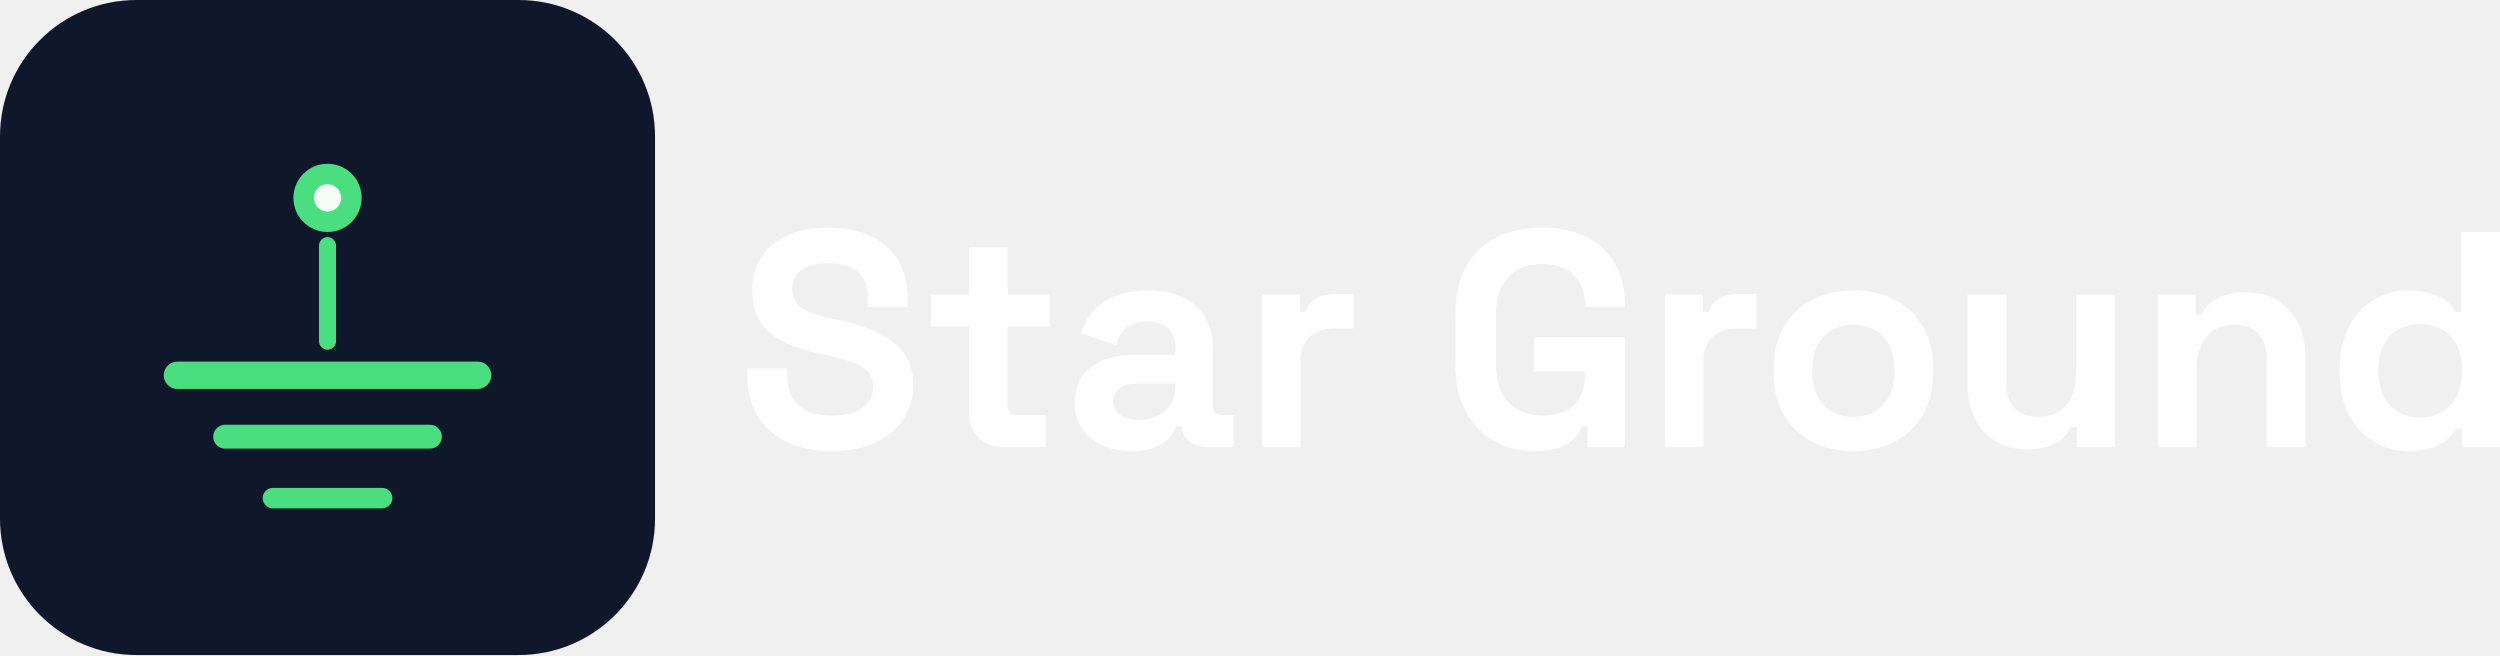
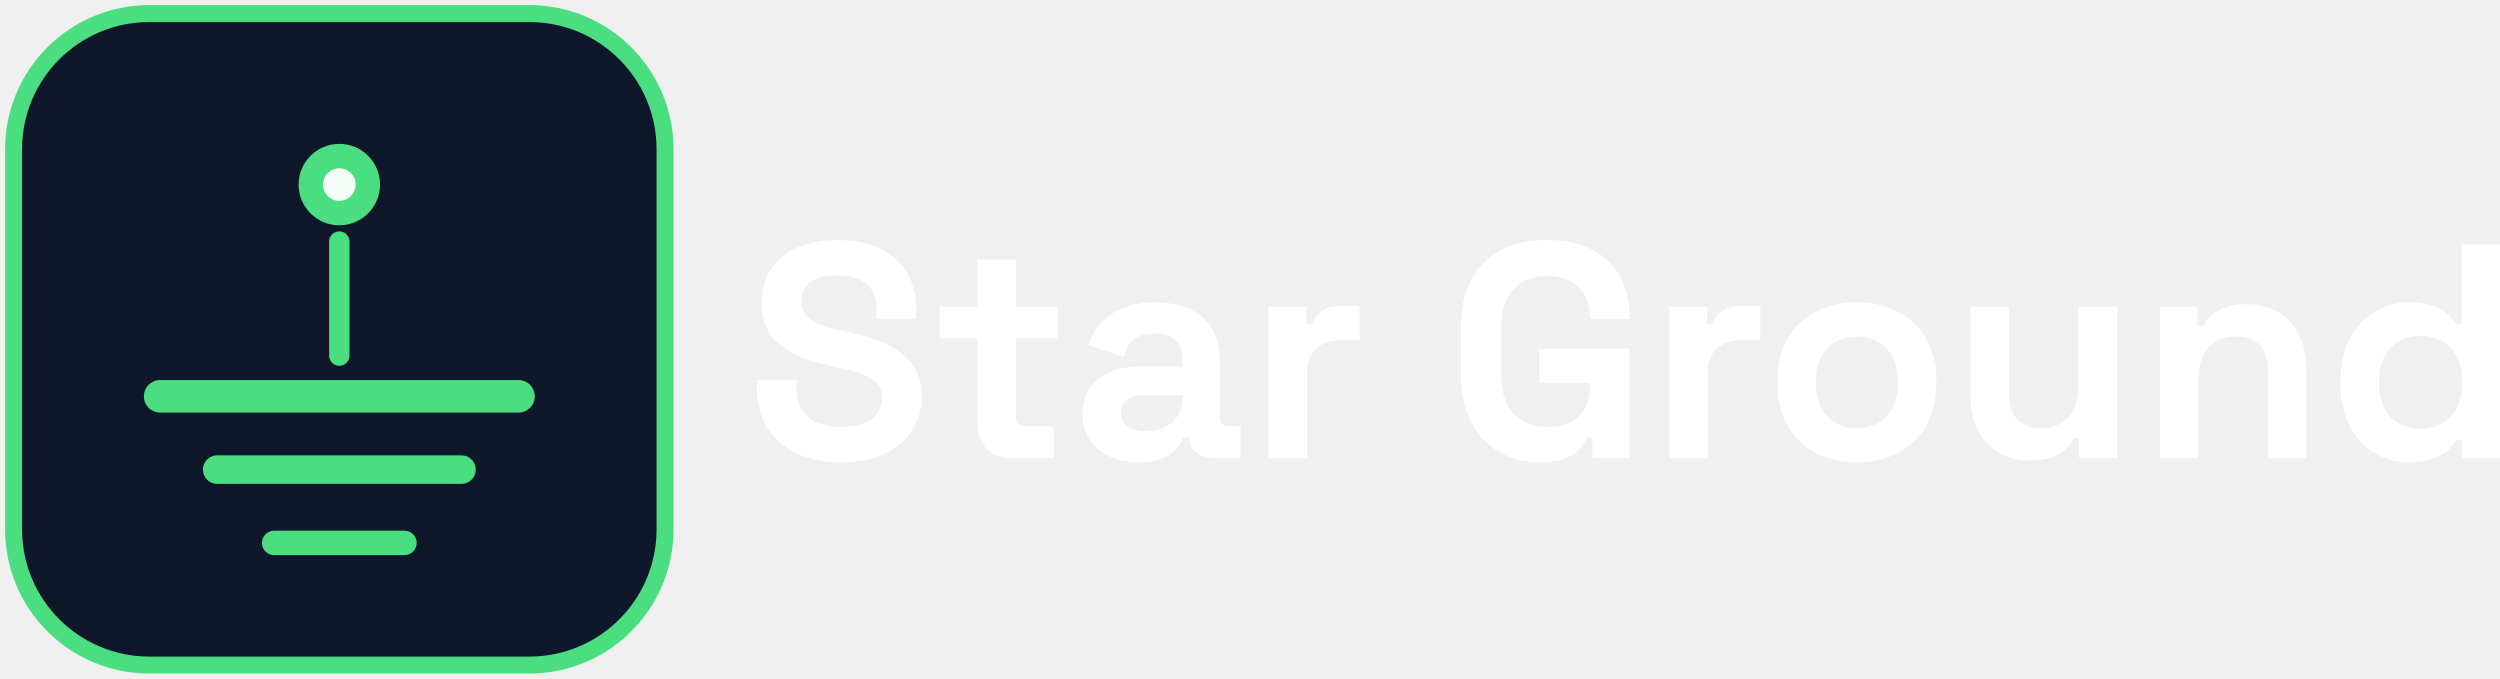
- <svg xmlns="http://www.w3.org/2000/svg" viewBox="0 0 732.78 192" width="732.78" height="192" version="1.1" id="svg6">
+ <svg xmlns="http://www.w3.org/2000/svg" viewBox="-4 -4 736.78 200" width="736.78" height="200" version="1.1" id="svg6">
  <defs id="defs1">
    <style id="style1">
      .wordmark {
        font: bold 90px "Space Grotesk";
        fill: #ffffff;
      }
    </style>
  </defs>
-   <rect x="0" y="0" width="192" height="192" rx="40" fill="#0f172a" id="rect1" />
-   <circle cx="96" cy="58" r="14" fill="#0f172a" id="circle1" />
-   <circle cx="96" cy="58" r="10" fill="#4ade80" id="circle2" />
-   <circle cx="96" cy="58" r="4" fill="#ffffff" opacity="0.95" id="circle3" />
-   <line x1="96" y1="72" x2="96" y2="100" stroke="#4ade80" stroke-width="5" stroke-linecap="round" id="line3" />
-   <line x1="52" y1="110" x2="140" y2="110" stroke="#4ade80" stroke-width="8" stroke-linecap="round" id="line4" />
-   <line x1="66" y1="128" x2="126" y2="128" stroke="#4ade80" stroke-width="7" stroke-linecap="round" id="line5" />
-   <line x1="80" y1="146" x2="112" y2="146" stroke="#4ade80" stroke-width="6" stroke-linecap="round" id="line6" />
+   <rect x="0" y="0" width="192" height="192" rx="40" fill="#0f172a" stroke="#4ade80" stroke-width="5" id="rect1" />
+   <g transform="translate(96 96) scale(1.2) translate(-96 -96)">
+     <circle cx="96" cy="58" r="14" fill="#0f172a" id="circle1" />
+     <circle cx="96" cy="58" r="10" fill="#4ade80" id="circle2" />
+     <circle cx="96" cy="58" r="4" fill="#ffffff" opacity="0.95" id="circle3" />
+     <line x1="96" y1="72" x2="96" y2="100" stroke="#4ade80" stroke-width="5" stroke-linecap="round" id="line3" />
+     <line x1="52" y1="110" x2="140" y2="110" stroke="#4ade80" stroke-width="8" stroke-linecap="round" id="line4" />
+     <line x1="66" y1="128" x2="126" y2="128" stroke="#4ade80" stroke-width="7" stroke-linecap="round" id="line5" />
+     <line x1="80" y1="146" x2="112" y2="146" stroke="#4ade80" stroke-width="6" stroke-linecap="round" id="line6" />
+   </g>
  <path d="m 243.81,132.26 c 14.58,0 23.85,-7.92 23.85,-19.44 0,-11.52 -8.91,-16.2 -22.32,-19.08 l -2.07,-0.45 c -7.56,-1.62 -11.07,-3.87 -11.07,-8.55 0,-4.68 3.33,-7.56 10.53,-7.56 7.2,0 11.61,2.88 11.61,10.08 v 2.7 h 11.7 v -2.7 c 0,-13.68 -9.81,-20.52 -23.31,-20.52 -13.5,0 -22.23,6.84 -22.23,18.36 0,11.52 7.65,15.93 20.7,18.81 l 2.07,0.45 c 8.1,1.8 12.69,3.6 12.69,8.82 0,5.04 -4.05,8.64 -12.15,8.64 -8.1,0 -13.05,-3.78 -13.05,-11.34 v -2.52 h -11.7 v 2.52 c 0,13.68 10.17,21.78 24.75,21.78 z M 293.94,131 h 12.6 v -9.36 h -8.64 c -1.62,0 -2.52,-0.9 -2.52,-2.7 V 95.72 h 12.24 v -9.36 h -12.24 V 72.5 h -11.34 v 13.86 h -11.16 v 9.36 h 11.16 v 25.2 c 0,6.12 3.96,10.08 9.9,10.08 z m 37.8,1.26 c 9.36,0 12.15,-5.04 12.96,-7.29 h 1.71 v 0.09 c 0,3.6 3.24,5.94 7.65,5.94 h 7.56 v -9.36 h -3.6 c -1.62,0 -2.52,-0.9 -2.52,-2.7 v -16.65 c 0,-11.16 -7.38,-17.19 -19.08,-17.19 -11.61,0 -17.46,5.85 -19.62,12.6 l 10.44,3.51 c 0.81,-4.05 3.33,-6.93 9,-6.93 5.76,0 8.28,3.06 8.28,7.2 V 104 h -12.24 c -10.08,0 -17.28,4.77 -17.28,13.95 0,9.18 7.2,14.31 16.74,14.31 z m 1.98,-9.18 c -4.86,0 -7.38,-2.25 -7.38,-5.49 0,-3.24 2.52,-5.13 6.75,-5.13 h 11.43 v 0.9 c 0,5.94 -4.5,9.72 -10.8,9.72 z m 36.18,7.92 h 11.34 v -25.38 c 0,-6.3 4.14,-9.36 9.9,-9.36 h 5.58 V 86.18 h -5.4 c -4.14,0 -7.38,1.62 -8.64,5.22 h -1.62 v -5.04 h -11.16 z m 79.92,1.26 c 9.72,0 12.6,-4.23 13.86,-7.29 h 1.62 V 131 h 10.98 V 98.78 h -26.64 v 10.08 h 14.94 v 0.9 c 0,7.02 -3.78,12.06 -12.42,12.06 -8.64,0 -13.68,-5.76 -13.68,-14.58 V 91.76 c 0,-8.82 5.04,-14.4 13.5,-14.4 8.46,0 12.6,5.22 12.6,11.88 v 0.72 h 11.7 V 89.6 c 0,-14.04 -8.82,-22.86 -24.3,-22.86 -15.66,0 -25.38,9 -25.38,25.2 v 15.12 c 0,16.2 10.26,25.2 23.22,25.2 z M 487.98,131 h 11.34 v -25.38 c 0,-6.3 4.14,-9.36 9.9,-9.36 h 5.58 V 86.18 h -5.4 c -4.14,0 -7.38,1.62 -8.64,5.22 h -1.62 v -5.04 h -11.16 z m 55.26,1.26 c 13.32,0 23.4,-8.46 23.4,-22.86 v -1.44 c 0,-14.4 -10.08,-22.86 -23.4,-22.86 -13.32,0 -23.4,8.46 -23.4,22.86 v 1.44 c 0,14.4 10.08,22.86 23.4,22.86 z m 0,-10.08 c -6.93,0 -12.06,-4.68 -12.06,-13.05 v -0.9 c 0,-8.37 5.04,-13.05 12.06,-13.05 7.02,0 12.06,4.68 12.06,13.05 v 0.9 c 0,8.37 -5.13,13.05 -12.06,13.05 z m 50.85,9.54 c 8.01,0 11.61,-3.51 13.05,-6.57 h 1.62 V 131 h 11.16 V 86.36 h -11.34 v 22.68 c 0,8.28 -4.05,13.14 -10.98,13.14 -6.12,0 -9.54,-3.33 -9.54,-10.08 V 86.36 h -11.34 V 113 c 0,11.07 6.93,18.72 17.37,18.72 z M 632.52,131 h 11.34 v -22.68 c 0,-8.28 4.05,-13.14 10.98,-13.14 6.12,0 9.54,3.33 9.54,10.08 V 131 h 11.34 v -26.64 c 0,-11.07 -6.93,-18.72 -17.37,-18.72 -8.01,0 -11.61,3.51 -13.05,6.57 h -1.62 v -5.85 h -11.16 z m 73.44,1.26 c 8.1,0 11.97,-3.24 14.04,-6.66 h 1.62 v 5.4 h 11.16 V 68 h -11.34 v 23.49 h -1.62 c -1.89,-3.15 -5.76,-6.39 -13.86,-6.39 -10.8,0 -20.16,8.28 -20.16,22.86 v 1.44 c 0,14.58 9.45,22.86 20.16,22.86 z m 3.42,-9.9 c -6.93,0 -12.24,-4.59 -12.24,-13.23 v -0.9 c 0,-8.64 5.22,-13.23 12.24,-13.23 7.02,0 12.24,4.59 12.24,13.23 v 0.9 c 0,8.64 -5.31,13.23 -12.24,13.23 z" id="text6" style="font-style:normal;font-variant:normal;font-weight:bold;font-stretch:normal;font-size:90px;line-height:normal;font-family:'Space Grotesk';fill:#ffffff" class="wordmark" aria-label="Star Ground" />
</svg>
